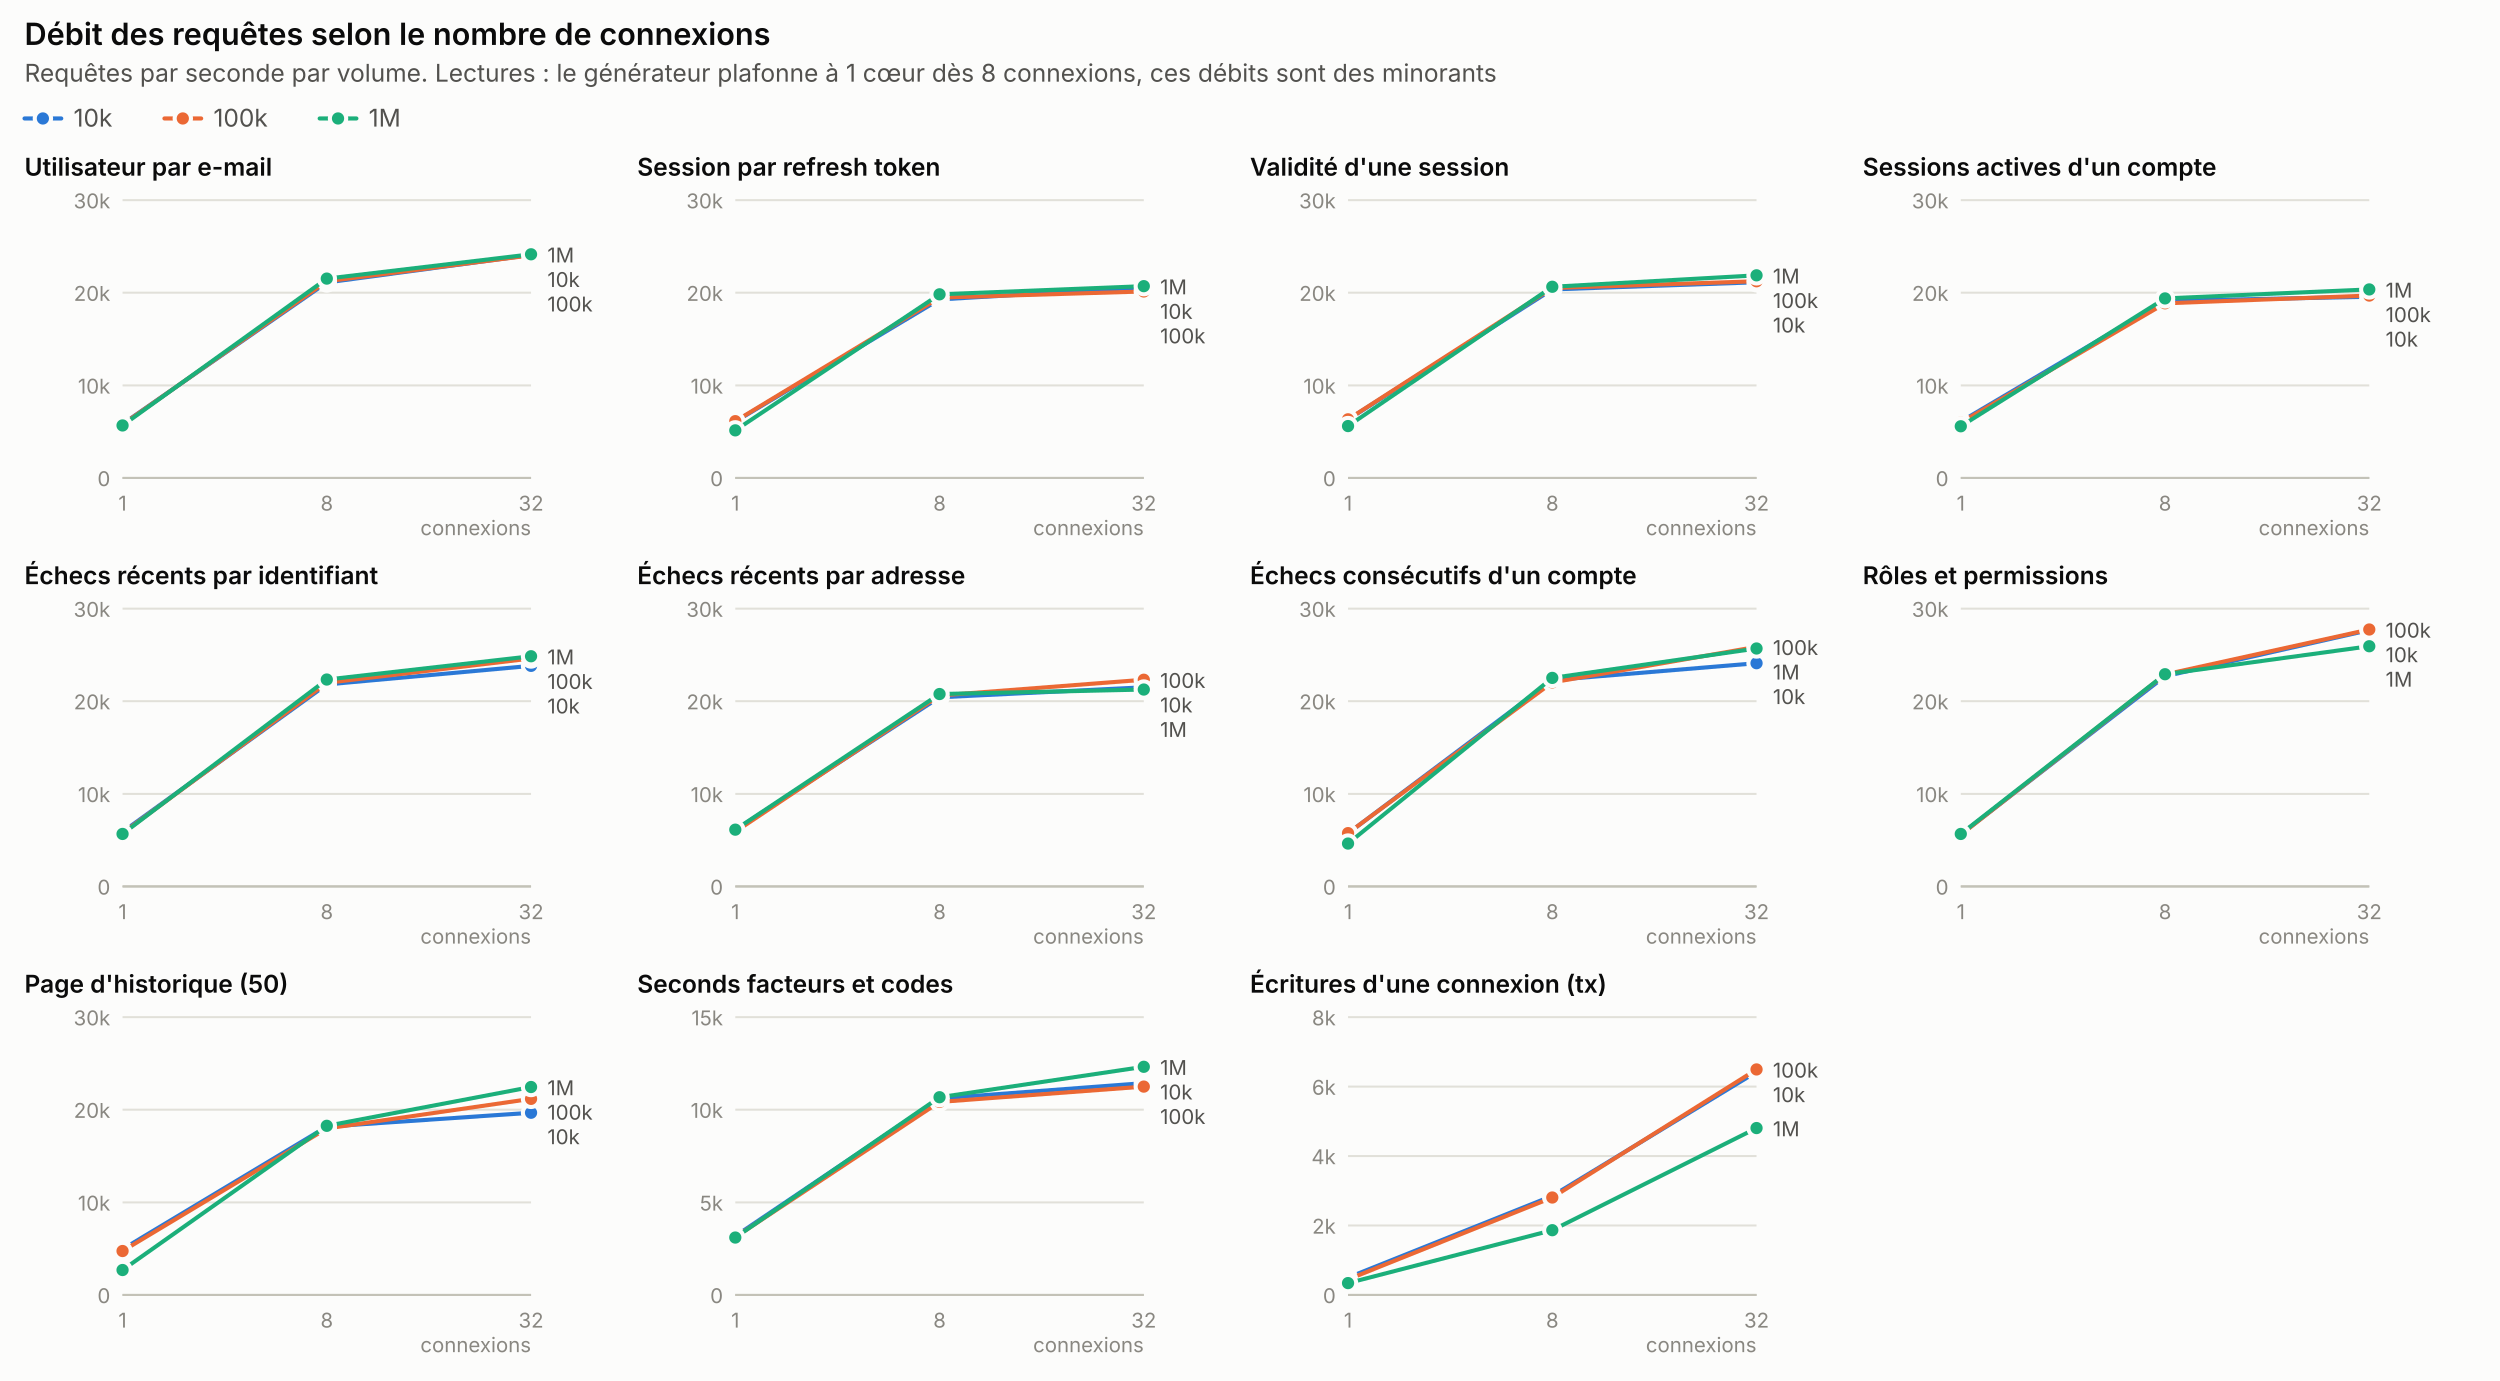
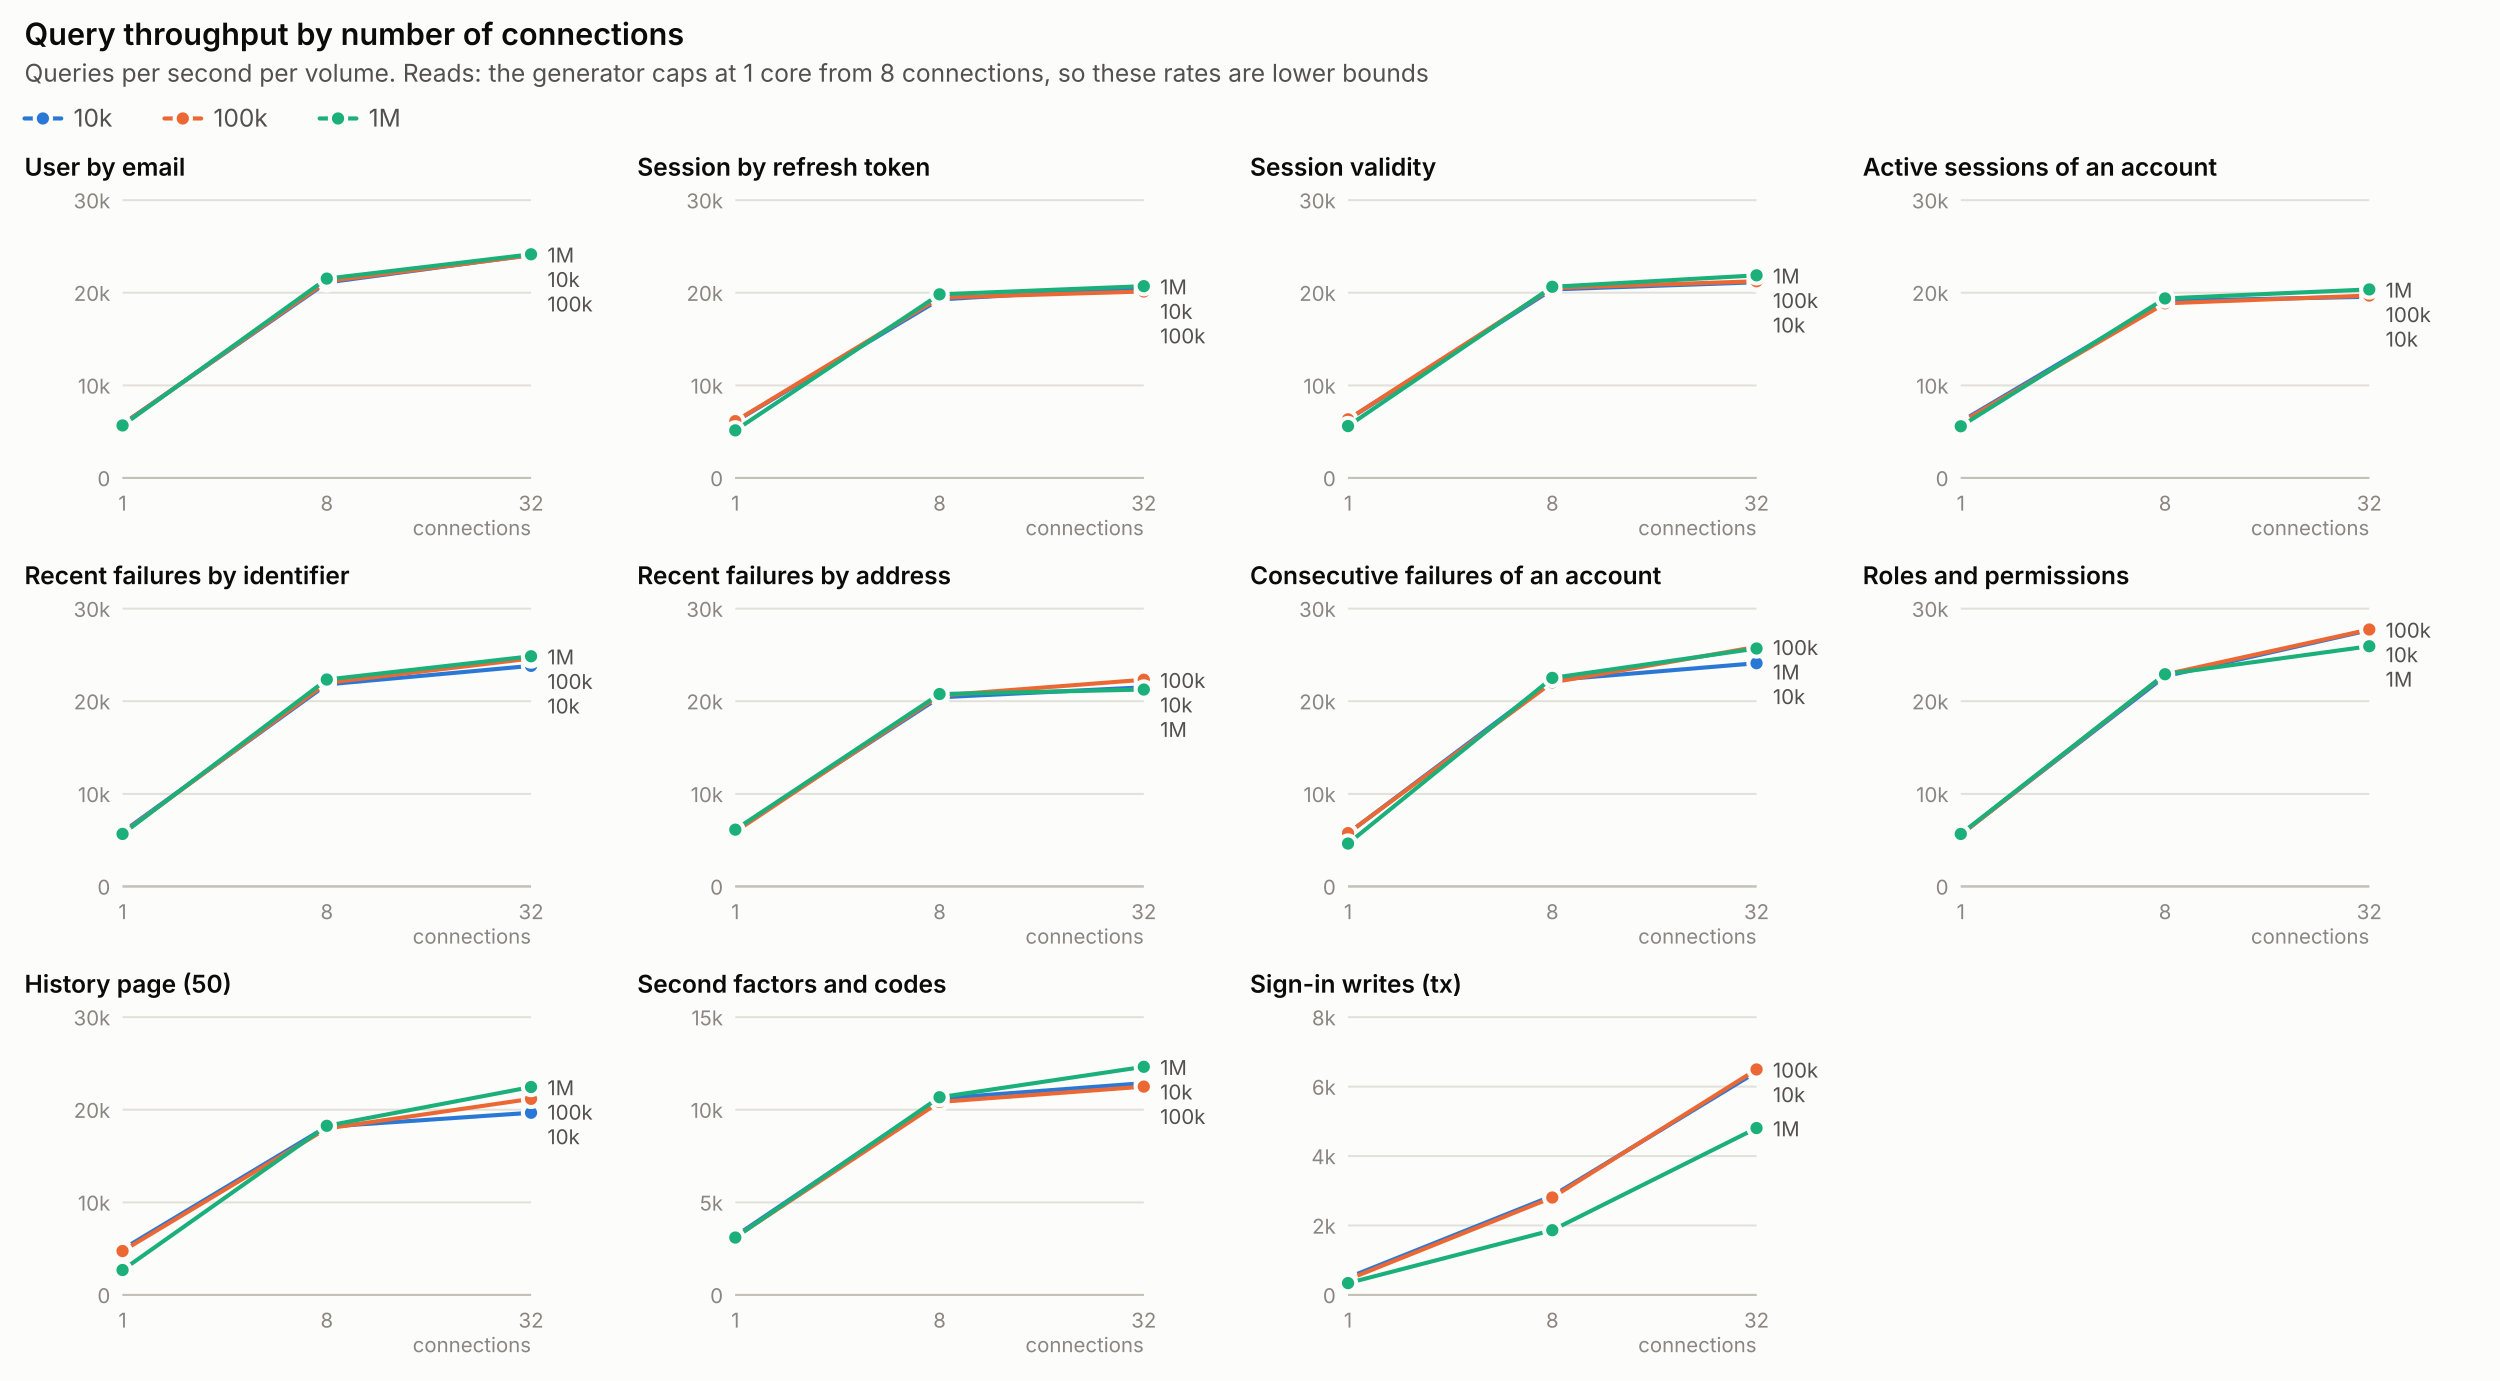
<svg xmlns="http://www.w3.org/2000/svg" width="1224" height="676" viewBox="0 0 1224 676" font-family="system-ui, -apple-system, &quot;Segoe UI&quot;, sans-serif">
  <rect width="1224" height="676" fill="#fcfcfb" />
-   <text x="12.0" y="22.0" font-size="15" fill="#0b0b0b" text-anchor="start" font-weight="600">Débit des requêtes selon le nombre de connexions</text>
-   <text x="12.0" y="40.0" font-size="12" fill="#52514e" text-anchor="start" font-weight="400">Requêtes par seconde par volume. Lectures : le générateur plafonne à 1 cœur dès 8 connexions, ces débits sont des minorants</text>
+   <text x="12.0" y="22.0" font-size="15" fill="#0b0b0b" text-anchor="start" font-weight="600">Query throughput by number of connections</text>
+   <text x="12.0" y="40.0" font-size="12" fill="#52514e" text-anchor="start" font-weight="400">Queries per second per volume. Reads: the generator caps at 1 core from 8 connections, so these rates are lower bounds</text>
  <line x1="12" y1="58" x2="30" y2="58" stroke="#2a78d6" stroke-width="2" stroke-linecap="round" />
  <circle cx="21" cy="58" r="4" fill="#2a78d6" stroke="#fcfcfb" stroke-width="2" />
  <text x="36.0" y="62.0" font-size="12" fill="#52514e" text-anchor="start" font-weight="400">10k</text>
  <line x1="80.5" y1="58" x2="98.5" y2="58" stroke="#eb6834" stroke-width="2" stroke-linecap="round" />
  <circle cx="89.5" cy="58" r="4" fill="#eb6834" stroke="#fcfcfb" stroke-width="2" />
  <text x="104.5" y="62.0" font-size="12" fill="#52514e" text-anchor="start" font-weight="400">100k</text>
  <line x1="156.5" y1="58" x2="174.5" y2="58" stroke="#1baf7a" stroke-width="2" stroke-linecap="round" />
  <circle cx="165.5" cy="58" r="4" fill="#1baf7a" stroke="#fcfcfb" stroke-width="2" />
  <text x="180.5" y="62.0" font-size="12" fill="#52514e" text-anchor="start" font-weight="400">1M</text>
-   <text x="12.0" y="86.0" font-size="12" fill="#0b0b0b" text-anchor="start" font-weight="600">Utilisateur par e-mail</text>
+   <text x="12.0" y="86.0" font-size="12" fill="#0b0b0b" text-anchor="start" font-weight="600">User by email</text>
  <line x1="60" y1="234.0" x2="260" y2="234.0" stroke="#c3c2b7" stroke-width="1" />
  <text x="54.0" y="238.0" font-size="10" fill="#898781" text-anchor="end" font-weight="400">0</text>
  <line x1="60" y1="188.7" x2="260" y2="188.7" stroke="#e1e0d9" stroke-width="1" />
  <text x="54.0" y="192.7" font-size="10" fill="#898781" text-anchor="end" font-weight="400">10k</text>
  <line x1="60" y1="143.3" x2="260" y2="143.3" stroke="#e1e0d9" stroke-width="1" />
  <text x="54.0" y="147.3" font-size="10" fill="#898781" text-anchor="end" font-weight="400">20k</text>
  <line x1="60" y1="98.0" x2="260" y2="98.0" stroke="#e1e0d9" stroke-width="1" />
  <text x="54.0" y="102.0" font-size="10" fill="#898781" text-anchor="end" font-weight="400">30k</text>
  <line x1="60" y1="234" x2="260" y2="234" stroke="#c3c2b7" stroke-width="1" />
  <text x="60.0" y="250.0" font-size="10" fill="#898781" text-anchor="middle" font-weight="400">1</text>
  <text x="160.0" y="250.0" font-size="10" fill="#898781" text-anchor="middle" font-weight="400">8</text>
  <text x="260.0" y="250.0" font-size="10" fill="#898781" text-anchor="middle" font-weight="400">32</text>
-   <text x="260.0" y="262.0" font-size="10" fill="#898781" text-anchor="end" font-weight="400">connexions</text>
+   <text x="260.0" y="262.0" font-size="10" fill="#898781" text-anchor="end" font-weight="400">connections</text>
  <path d="M60.0,207.6 L160.0,138.3 L260.0,124.8" fill="none" stroke="#2a78d6" stroke-width="2" stroke-linejoin="round" stroke-linecap="round" />
  <circle cx="60.0" cy="207.6" r="4" fill="#2a78d6" stroke="#fcfcfb" stroke-width="2" />
  <circle cx="160.0" cy="138.3" r="4" fill="#2a78d6" stroke="#fcfcfb" stroke-width="2" />
  <circle cx="260.0" cy="124.8" r="4" fill="#2a78d6" stroke="#fcfcfb" stroke-width="2" />
  <path d="M60.0,207.8 L160.0,137.7 L260.0,125.0" fill="none" stroke="#eb6834" stroke-width="2" stroke-linejoin="round" stroke-linecap="round" />
  <circle cx="60.0" cy="207.8" r="4" fill="#eb6834" stroke="#fcfcfb" stroke-width="2" />
  <circle cx="160.0" cy="137.7" r="4" fill="#eb6834" stroke="#fcfcfb" stroke-width="2" />
  <circle cx="260.0" cy="125.0" r="4" fill="#eb6834" stroke="#fcfcfb" stroke-width="2" />
  <path d="M60.0,208.3 L160.0,136.4 L260.0,124.5" fill="none" stroke="#1baf7a" stroke-width="2" stroke-linejoin="round" stroke-linecap="round" />
  <circle cx="60.0" cy="208.3" r="4" fill="#1baf7a" stroke="#fcfcfb" stroke-width="2" />
  <circle cx="160.0" cy="136.4" r="4" fill="#1baf7a" stroke="#fcfcfb" stroke-width="2" />
  <circle cx="260.0" cy="124.5" r="4" fill="#1baf7a" stroke="#fcfcfb" stroke-width="2" />
  <text x="268.0" y="128.5" font-size="10" fill="#52514e" text-anchor="start" font-weight="400">1M</text>
  <text x="268.0" y="140.5" font-size="10" fill="#52514e" text-anchor="start" font-weight="400">10k</text>
  <text x="268.0" y="152.5" font-size="10" fill="#52514e" text-anchor="start" font-weight="400">100k</text>
-   <text x="312.0" y="86.0" font-size="12" fill="#0b0b0b" text-anchor="start" font-weight="600">Session par refresh token</text>
+   <text x="312.0" y="86.0" font-size="12" fill="#0b0b0b" text-anchor="start" font-weight="600">Session by refresh token</text>
  <line x1="360" y1="234.0" x2="560" y2="234.0" stroke="#c3c2b7" stroke-width="1" />
  <text x="354.0" y="238.0" font-size="10" fill="#898781" text-anchor="end" font-weight="400">0</text>
  <line x1="360" y1="188.7" x2="560" y2="188.7" stroke="#e1e0d9" stroke-width="1" />
  <text x="354.0" y="192.7" font-size="10" fill="#898781" text-anchor="end" font-weight="400">10k</text>
  <line x1="360" y1="143.3" x2="560" y2="143.3" stroke="#e1e0d9" stroke-width="1" />
  <text x="354.0" y="147.3" font-size="10" fill="#898781" text-anchor="end" font-weight="400">20k</text>
  <line x1="360" y1="98.0" x2="560" y2="98.0" stroke="#e1e0d9" stroke-width="1" />
  <text x="354.0" y="102.0" font-size="10" fill="#898781" text-anchor="end" font-weight="400">30k</text>
  <line x1="360" y1="234" x2="560" y2="234" stroke="#c3c2b7" stroke-width="1" />
  <text x="360.0" y="250.0" font-size="10" fill="#898781" text-anchor="middle" font-weight="400">1</text>
  <text x="460.0" y="250.0" font-size="10" fill="#898781" text-anchor="middle" font-weight="400">8</text>
  <text x="560.0" y="250.0" font-size="10" fill="#898781" text-anchor="middle" font-weight="400">32</text>
-   <text x="560.0" y="262.0" font-size="10" fill="#898781" text-anchor="end" font-weight="400">connexions</text>
+   <text x="560.0" y="262.0" font-size="10" fill="#898781" text-anchor="end" font-weight="400">connections</text>
  <path d="M360.0,206.4 L460.0,146.6 L560.0,140.7" fill="none" stroke="#2a78d6" stroke-width="2" stroke-linejoin="round" stroke-linecap="round" />
  <circle cx="360.0" cy="206.4" r="4" fill="#2a78d6" stroke="#fcfcfb" stroke-width="2" />
  <circle cx="460.0" cy="146.6" r="4" fill="#2a78d6" stroke="#fcfcfb" stroke-width="2" />
  <circle cx="560.0" cy="140.7" r="4" fill="#2a78d6" stroke="#fcfcfb" stroke-width="2" />
  <path d="M360.0,206.2 L460.0,145.7 L560.0,142.7" fill="none" stroke="#eb6834" stroke-width="2" stroke-linejoin="round" stroke-linecap="round" />
  <circle cx="360.0" cy="206.2" r="4" fill="#eb6834" stroke="#fcfcfb" stroke-width="2" />
  <circle cx="460.0" cy="145.7" r="4" fill="#eb6834" stroke="#fcfcfb" stroke-width="2" />
  <circle cx="560.0" cy="142.7" r="4" fill="#eb6834" stroke="#fcfcfb" stroke-width="2" />
  <path d="M360.0,210.7 L460.0,144.1 L560.0,140.1" fill="none" stroke="#1baf7a" stroke-width="2" stroke-linejoin="round" stroke-linecap="round" />
  <circle cx="360.0" cy="210.7" r="4" fill="#1baf7a" stroke="#fcfcfb" stroke-width="2" />
  <circle cx="460.0" cy="144.1" r="4" fill="#1baf7a" stroke="#fcfcfb" stroke-width="2" />
  <circle cx="560.0" cy="140.1" r="4" fill="#1baf7a" stroke="#fcfcfb" stroke-width="2" />
  <text x="568.0" y="144.1" font-size="10" fill="#52514e" text-anchor="start" font-weight="400">1M</text>
  <text x="568.0" y="156.1" font-size="10" fill="#52514e" text-anchor="start" font-weight="400">10k</text>
  <text x="568.0" y="168.1" font-size="10" fill="#52514e" text-anchor="start" font-weight="400">100k</text>
-   <text x="612.0" y="86.0" font-size="12" fill="#0b0b0b" text-anchor="start" font-weight="600">Validité d'une session</text>
+   <text x="612.0" y="86.0" font-size="12" fill="#0b0b0b" text-anchor="start" font-weight="600">Session validity</text>
  <line x1="660" y1="234.0" x2="860" y2="234.0" stroke="#c3c2b7" stroke-width="1" />
  <text x="654.0" y="238.0" font-size="10" fill="#898781" text-anchor="end" font-weight="400">0</text>
  <line x1="660" y1="188.7" x2="860" y2="188.7" stroke="#e1e0d9" stroke-width="1" />
  <text x="654.0" y="192.7" font-size="10" fill="#898781" text-anchor="end" font-weight="400">10k</text>
  <line x1="660" y1="143.3" x2="860" y2="143.3" stroke="#e1e0d9" stroke-width="1" />
  <text x="654.0" y="147.3" font-size="10" fill="#898781" text-anchor="end" font-weight="400">20k</text>
  <line x1="660" y1="98.0" x2="860" y2="98.0" stroke="#e1e0d9" stroke-width="1" />
  <text x="654.0" y="102.0" font-size="10" fill="#898781" text-anchor="end" font-weight="400">30k</text>
  <line x1="660" y1="234" x2="860" y2="234" stroke="#c3c2b7" stroke-width="1" />
  <text x="660.0" y="250.0" font-size="10" fill="#898781" text-anchor="middle" font-weight="400">1</text>
  <text x="760.0" y="250.0" font-size="10" fill="#898781" text-anchor="middle" font-weight="400">8</text>
  <text x="860.0" y="250.0" font-size="10" fill="#898781" text-anchor="middle" font-weight="400">32</text>
-   <text x="860.0" y="262.0" font-size="10" fill="#898781" text-anchor="end" font-weight="400">connexions</text>
+   <text x="860.0" y="262.0" font-size="10" fill="#898781" text-anchor="end" font-weight="400">connections</text>
  <path d="M660.0,205.4 L760.0,141.7 L860.0,138.2" fill="none" stroke="#2a78d6" stroke-width="2" stroke-linejoin="round" stroke-linecap="round" />
  <circle cx="660.0" cy="205.4" r="4" fill="#2a78d6" stroke="#fcfcfb" stroke-width="2" />
  <circle cx="760.0" cy="141.7" r="4" fill="#2a78d6" stroke="#fcfcfb" stroke-width="2" />
  <circle cx="860.0" cy="138.2" r="4" fill="#2a78d6" stroke="#fcfcfb" stroke-width="2" />
  <path d="M660.0,205.3 L760.0,141.0 L860.0,137.7" fill="none" stroke="#eb6834" stroke-width="2" stroke-linejoin="round" stroke-linecap="round" />
  <circle cx="660.0" cy="205.3" r="4" fill="#eb6834" stroke="#fcfcfb" stroke-width="2" />
  <circle cx="760.0" cy="141.0" r="4" fill="#eb6834" stroke="#fcfcfb" stroke-width="2" />
  <circle cx="860.0" cy="137.7" r="4" fill="#eb6834" stroke="#fcfcfb" stroke-width="2" />
  <path d="M660.0,208.6 L760.0,140.4 L860.0,134.8" fill="none" stroke="#1baf7a" stroke-width="2" stroke-linejoin="round" stroke-linecap="round" />
  <circle cx="660.0" cy="208.6" r="4" fill="#1baf7a" stroke="#fcfcfb" stroke-width="2" />
  <circle cx="760.0" cy="140.4" r="4" fill="#1baf7a" stroke="#fcfcfb" stroke-width="2" />
  <circle cx="860.0" cy="134.8" r="4" fill="#1baf7a" stroke="#fcfcfb" stroke-width="2" />
  <text x="868.0" y="138.8" font-size="10" fill="#52514e" text-anchor="start" font-weight="400">1M</text>
  <text x="868.0" y="150.8" font-size="10" fill="#52514e" text-anchor="start" font-weight="400">100k</text>
  <text x="868.0" y="162.8" font-size="10" fill="#52514e" text-anchor="start" font-weight="400">10k</text>
-   <text x="912.0" y="86.0" font-size="12" fill="#0b0b0b" text-anchor="start" font-weight="600">Sessions actives d'un compte</text>
+   <text x="912.0" y="86.0" font-size="12" fill="#0b0b0b" text-anchor="start" font-weight="600">Active sessions of an account</text>
  <line x1="960" y1="234.0" x2="1160" y2="234.0" stroke="#c3c2b7" stroke-width="1" />
  <text x="954.0" y="238.0" font-size="10" fill="#898781" text-anchor="end" font-weight="400">0</text>
  <line x1="960" y1="188.7" x2="1160" y2="188.7" stroke="#e1e0d9" stroke-width="1" />
  <text x="954.0" y="192.7" font-size="10" fill="#898781" text-anchor="end" font-weight="400">10k</text>
  <line x1="960" y1="143.3" x2="1160" y2="143.3" stroke="#e1e0d9" stroke-width="1" />
  <text x="954.0" y="147.3" font-size="10" fill="#898781" text-anchor="end" font-weight="400">20k</text>
  <line x1="960" y1="98.0" x2="1160" y2="98.0" stroke="#e1e0d9" stroke-width="1" />
  <text x="954.0" y="102.0" font-size="10" fill="#898781" text-anchor="end" font-weight="400">30k</text>
  <line x1="960" y1="234" x2="1160" y2="234" stroke="#c3c2b7" stroke-width="1" />
  <text x="960.0" y="250.0" font-size="10" fill="#898781" text-anchor="middle" font-weight="400">1</text>
  <text x="1060.0" y="250.0" font-size="10" fill="#898781" text-anchor="middle" font-weight="400">8</text>
  <text x="1160.0" y="250.0" font-size="10" fill="#898781" text-anchor="middle" font-weight="400">32</text>
-   <text x="1160.0" y="262.0" font-size="10" fill="#898781" text-anchor="end" font-weight="400">connexions</text>
+   <text x="1160.0" y="262.0" font-size="10" fill="#898781" text-anchor="end" font-weight="400">connections</text>
  <path d="M960.0,206.4 L1060.0,147.3 L1160.0,145.3" fill="none" stroke="#2a78d6" stroke-width="2" stroke-linejoin="round" stroke-linecap="round" />
  <circle cx="960.0" cy="206.4" r="4" fill="#2a78d6" stroke="#fcfcfb" stroke-width="2" />
  <circle cx="1060.0" cy="147.3" r="4" fill="#2a78d6" stroke="#fcfcfb" stroke-width="2" />
  <circle cx="1160.0" cy="145.3" r="4" fill="#2a78d6" stroke="#fcfcfb" stroke-width="2" />
  <path d="M960.0,206.9 L1060.0,148.5 L1160.0,144.7" fill="none" stroke="#eb6834" stroke-width="2" stroke-linejoin="round" stroke-linecap="round" />
  <circle cx="960.0" cy="206.9" r="4" fill="#eb6834" stroke="#fcfcfb" stroke-width="2" />
  <circle cx="1060.0" cy="148.5" r="4" fill="#eb6834" stroke="#fcfcfb" stroke-width="2" />
  <circle cx="1160.0" cy="144.7" r="4" fill="#eb6834" stroke="#fcfcfb" stroke-width="2" />
  <path d="M960.0,208.7 L1060.0,146.1 L1160.0,141.7" fill="none" stroke="#1baf7a" stroke-width="2" stroke-linejoin="round" stroke-linecap="round" />
  <circle cx="960.0" cy="208.7" r="4" fill="#1baf7a" stroke="#fcfcfb" stroke-width="2" />
  <circle cx="1060.0" cy="146.1" r="4" fill="#1baf7a" stroke="#fcfcfb" stroke-width="2" />
  <circle cx="1160.0" cy="141.7" r="4" fill="#1baf7a" stroke="#fcfcfb" stroke-width="2" />
  <text x="1168.0" y="145.7" font-size="10" fill="#52514e" text-anchor="start" font-weight="400">1M</text>
  <text x="1168.0" y="157.7" font-size="10" fill="#52514e" text-anchor="start" font-weight="400">100k</text>
  <text x="1168.0" y="169.7" font-size="10" fill="#52514e" text-anchor="start" font-weight="400">10k</text>
-   <text x="12.0" y="286.0" font-size="12" fill="#0b0b0b" text-anchor="start" font-weight="600">Échecs récents par identifiant</text>
+   <text x="12.0" y="286.0" font-size="12" fill="#0b0b0b" text-anchor="start" font-weight="600">Recent failures by identifier</text>
  <line x1="60" y1="434.0" x2="260" y2="434.0" stroke="#c3c2b7" stroke-width="1" />
  <text x="54.0" y="438.0" font-size="10" fill="#898781" text-anchor="end" font-weight="400">0</text>
  <line x1="60" y1="388.7" x2="260" y2="388.7" stroke="#e1e0d9" stroke-width="1" />
  <text x="54.0" y="392.7" font-size="10" fill="#898781" text-anchor="end" font-weight="400">10k</text>
  <line x1="60" y1="343.3" x2="260" y2="343.3" stroke="#e1e0d9" stroke-width="1" />
  <text x="54.0" y="347.3" font-size="10" fill="#898781" text-anchor="end" font-weight="400">20k</text>
  <line x1="60" y1="298.0" x2="260" y2="298.0" stroke="#e1e0d9" stroke-width="1" />
  <text x="54.0" y="302.0" font-size="10" fill="#898781" text-anchor="end" font-weight="400">30k</text>
  <line x1="60" y1="434" x2="260" y2="434" stroke="#c3c2b7" stroke-width="1" />
  <text x="60.0" y="450.0" font-size="10" fill="#898781" text-anchor="middle" font-weight="400">1</text>
  <text x="160.0" y="450.0" font-size="10" fill="#898781" text-anchor="middle" font-weight="400">8</text>
  <text x="260.0" y="450.0" font-size="10" fill="#898781" text-anchor="middle" font-weight="400">32</text>
-   <text x="260.0" y="462.0" font-size="10" fill="#898781" text-anchor="end" font-weight="400">connexions</text>
+   <text x="260.0" y="462.0" font-size="10" fill="#898781" text-anchor="end" font-weight="400">connections</text>
  <path d="M60.0,407.3 L160.0,335.1 L260.0,326.0" fill="none" stroke="#2a78d6" stroke-width="2" stroke-linejoin="round" stroke-linecap="round" />
  <circle cx="60.0" cy="407.3" r="4" fill="#2a78d6" stroke="#fcfcfb" stroke-width="2" />
  <circle cx="160.0" cy="335.1" r="4" fill="#2a78d6" stroke="#fcfcfb" stroke-width="2" />
  <circle cx="260.0" cy="326.0" r="4" fill="#2a78d6" stroke="#fcfcfb" stroke-width="2" />
  <path d="M60.0,407.9 L160.0,334.3 L260.0,322.4" fill="none" stroke="#eb6834" stroke-width="2" stroke-linejoin="round" stroke-linecap="round" />
  <circle cx="60.0" cy="407.9" r="4" fill="#eb6834" stroke="#fcfcfb" stroke-width="2" />
  <circle cx="160.0" cy="334.3" r="4" fill="#eb6834" stroke="#fcfcfb" stroke-width="2" />
  <circle cx="260.0" cy="322.4" r="4" fill="#eb6834" stroke="#fcfcfb" stroke-width="2" />
  <path d="M60.0,408.3 L160.0,332.7 L260.0,321.3" fill="none" stroke="#1baf7a" stroke-width="2" stroke-linejoin="round" stroke-linecap="round" />
  <circle cx="60.0" cy="408.3" r="4" fill="#1baf7a" stroke="#fcfcfb" stroke-width="2" />
  <circle cx="160.0" cy="332.7" r="4" fill="#1baf7a" stroke="#fcfcfb" stroke-width="2" />
  <circle cx="260.0" cy="321.3" r="4" fill="#1baf7a" stroke="#fcfcfb" stroke-width="2" />
  <text x="268.0" y="325.3" font-size="10" fill="#52514e" text-anchor="start" font-weight="400">1M</text>
  <text x="268.0" y="337.3" font-size="10" fill="#52514e" text-anchor="start" font-weight="400">100k</text>
  <text x="268.0" y="349.3" font-size="10" fill="#52514e" text-anchor="start" font-weight="400">10k</text>
-   <text x="312.0" y="286.0" font-size="12" fill="#0b0b0b" text-anchor="start" font-weight="600">Échecs récents par adresse</text>
+   <text x="312.0" y="286.0" font-size="12" fill="#0b0b0b" text-anchor="start" font-weight="600">Recent failures by address</text>
  <line x1="360" y1="434.0" x2="560" y2="434.0" stroke="#c3c2b7" stroke-width="1" />
  <text x="354.0" y="438.0" font-size="10" fill="#898781" text-anchor="end" font-weight="400">0</text>
  <line x1="360" y1="388.7" x2="560" y2="388.7" stroke="#e1e0d9" stroke-width="1" />
  <text x="354.0" y="392.7" font-size="10" fill="#898781" text-anchor="end" font-weight="400">10k</text>
  <line x1="360" y1="343.3" x2="560" y2="343.3" stroke="#e1e0d9" stroke-width="1" />
  <text x="354.0" y="347.3" font-size="10" fill="#898781" text-anchor="end" font-weight="400">20k</text>
  <line x1="360" y1="298.0" x2="560" y2="298.0" stroke="#e1e0d9" stroke-width="1" />
  <text x="354.0" y="302.0" font-size="10" fill="#898781" text-anchor="end" font-weight="400">30k</text>
  <line x1="360" y1="434" x2="560" y2="434" stroke="#c3c2b7" stroke-width="1" />
  <text x="360.0" y="450.0" font-size="10" fill="#898781" text-anchor="middle" font-weight="400">1</text>
  <text x="460.0" y="450.0" font-size="10" fill="#898781" text-anchor="middle" font-weight="400">8</text>
  <text x="560.0" y="450.0" font-size="10" fill="#898781" text-anchor="middle" font-weight="400">32</text>
-   <text x="560.0" y="462.0" font-size="10" fill="#898781" text-anchor="end" font-weight="400">connexions</text>
+   <text x="560.0" y="462.0" font-size="10" fill="#898781" text-anchor="end" font-weight="400">connections</text>
  <path d="M360.0,406.3 L460.0,341.4 L560.0,336.5" fill="none" stroke="#2a78d6" stroke-width="2" stroke-linejoin="round" stroke-linecap="round" />
  <circle cx="360.0" cy="406.3" r="4" fill="#2a78d6" stroke="#fcfcfb" stroke-width="2" />
  <circle cx="460.0" cy="341.4" r="4" fill="#2a78d6" stroke="#fcfcfb" stroke-width="2" />
  <circle cx="560.0" cy="336.5" r="4" fill="#2a78d6" stroke="#fcfcfb" stroke-width="2" />
  <path d="M360.0,407.2 L460.0,340.5 L560.0,332.8" fill="none" stroke="#eb6834" stroke-width="2" stroke-linejoin="round" stroke-linecap="round" />
  <circle cx="360.0" cy="407.2" r="4" fill="#eb6834" stroke="#fcfcfb" stroke-width="2" />
  <circle cx="460.0" cy="340.5" r="4" fill="#eb6834" stroke="#fcfcfb" stroke-width="2" />
  <circle cx="560.0" cy="332.8" r="4" fill="#eb6834" stroke="#fcfcfb" stroke-width="2" />
  <path d="M360.0,406.2 L460.0,339.8 L560.0,337.6" fill="none" stroke="#1baf7a" stroke-width="2" stroke-linejoin="round" stroke-linecap="round" />
  <circle cx="360.0" cy="406.2" r="4" fill="#1baf7a" stroke="#fcfcfb" stroke-width="2" />
  <circle cx="460.0" cy="339.8" r="4" fill="#1baf7a" stroke="#fcfcfb" stroke-width="2" />
  <circle cx="560.0" cy="337.6" r="4" fill="#1baf7a" stroke="#fcfcfb" stroke-width="2" />
  <text x="568.0" y="336.8" font-size="10" fill="#52514e" text-anchor="start" font-weight="400">100k</text>
  <text x="568.0" y="348.8" font-size="10" fill="#52514e" text-anchor="start" font-weight="400">10k</text>
  <text x="568.0" y="360.8" font-size="10" fill="#52514e" text-anchor="start" font-weight="400">1M</text>
-   <text x="612.0" y="286.0" font-size="12" fill="#0b0b0b" text-anchor="start" font-weight="600">Échecs consécutifs d'un compte</text>
+   <text x="612.0" y="286.0" font-size="12" fill="#0b0b0b" text-anchor="start" font-weight="600">Consecutive failures of an account</text>
  <line x1="660" y1="434.0" x2="860" y2="434.0" stroke="#c3c2b7" stroke-width="1" />
  <text x="654.0" y="438.0" font-size="10" fill="#898781" text-anchor="end" font-weight="400">0</text>
  <line x1="660" y1="388.7" x2="860" y2="388.7" stroke="#e1e0d9" stroke-width="1" />
  <text x="654.0" y="392.7" font-size="10" fill="#898781" text-anchor="end" font-weight="400">10k</text>
  <line x1="660" y1="343.3" x2="860" y2="343.3" stroke="#e1e0d9" stroke-width="1" />
  <text x="654.0" y="347.3" font-size="10" fill="#898781" text-anchor="end" font-weight="400">20k</text>
  <line x1="660" y1="298.0" x2="860" y2="298.0" stroke="#e1e0d9" stroke-width="1" />
  <text x="654.0" y="302.0" font-size="10" fill="#898781" text-anchor="end" font-weight="400">30k</text>
  <line x1="660" y1="434" x2="860" y2="434" stroke="#c3c2b7" stroke-width="1" />
  <text x="660.0" y="450.0" font-size="10" fill="#898781" text-anchor="middle" font-weight="400">1</text>
  <text x="760.0" y="450.0" font-size="10" fill="#898781" text-anchor="middle" font-weight="400">8</text>
  <text x="860.0" y="450.0" font-size="10" fill="#898781" text-anchor="middle" font-weight="400">32</text>
-   <text x="860.0" y="462.0" font-size="10" fill="#898781" text-anchor="end" font-weight="400">connexions</text>
+   <text x="860.0" y="462.0" font-size="10" fill="#898781" text-anchor="end" font-weight="400">connections</text>
  <path d="M660.0,408.0 L760.0,333.0 L860.0,324.7" fill="none" stroke="#2a78d6" stroke-width="2" stroke-linejoin="round" stroke-linecap="round" />
  <circle cx="660.0" cy="408.0" r="4" fill="#2a78d6" stroke="#fcfcfb" stroke-width="2" />
  <circle cx="760.0" cy="333.0" r="4" fill="#2a78d6" stroke="#fcfcfb" stroke-width="2" />
  <circle cx="860.0" cy="324.7" r="4" fill="#2a78d6" stroke="#fcfcfb" stroke-width="2" />
  <path d="M660.0,407.9 L760.0,334.1 L860.0,316.7" fill="none" stroke="#eb6834" stroke-width="2" stroke-linejoin="round" stroke-linecap="round" />
  <circle cx="660.0" cy="407.9" r="4" fill="#eb6834" stroke="#fcfcfb" stroke-width="2" />
  <circle cx="760.0" cy="334.1" r="4" fill="#eb6834" stroke="#fcfcfb" stroke-width="2" />
  <circle cx="860.0" cy="316.7" r="4" fill="#eb6834" stroke="#fcfcfb" stroke-width="2" />
  <path d="M660.0,413.0 L760.0,331.9 L860.0,317.5" fill="none" stroke="#1baf7a" stroke-width="2" stroke-linejoin="round" stroke-linecap="round" />
  <circle cx="660.0" cy="413.0" r="4" fill="#1baf7a" stroke="#fcfcfb" stroke-width="2" />
  <circle cx="760.0" cy="331.9" r="4" fill="#1baf7a" stroke="#fcfcfb" stroke-width="2" />
  <circle cx="860.0" cy="317.5" r="4" fill="#1baf7a" stroke="#fcfcfb" stroke-width="2" />
  <text x="868.0" y="320.7" font-size="10" fill="#52514e" text-anchor="start" font-weight="400">100k</text>
  <text x="868.0" y="332.7" font-size="10" fill="#52514e" text-anchor="start" font-weight="400">1M</text>
  <text x="868.0" y="344.7" font-size="10" fill="#52514e" text-anchor="start" font-weight="400">10k</text>
-   <text x="912.0" y="286.0" font-size="12" fill="#0b0b0b" text-anchor="start" font-weight="600">Rôles et permissions</text>
+   <text x="912.0" y="286.0" font-size="12" fill="#0b0b0b" text-anchor="start" font-weight="600">Roles and permissions</text>
  <line x1="960" y1="434.0" x2="1160" y2="434.0" stroke="#c3c2b7" stroke-width="1" />
  <text x="954.0" y="438.0" font-size="10" fill="#898781" text-anchor="end" font-weight="400">0</text>
  <line x1="960" y1="388.7" x2="1160" y2="388.7" stroke="#e1e0d9" stroke-width="1" />
  <text x="954.0" y="392.7" font-size="10" fill="#898781" text-anchor="end" font-weight="400">10k</text>
  <line x1="960" y1="343.3" x2="1160" y2="343.3" stroke="#e1e0d9" stroke-width="1" />
  <text x="954.0" y="347.3" font-size="10" fill="#898781" text-anchor="end" font-weight="400">20k</text>
  <line x1="960" y1="298.0" x2="1160" y2="298.0" stroke="#e1e0d9" stroke-width="1" />
  <text x="954.0" y="302.0" font-size="10" fill="#898781" text-anchor="end" font-weight="400">30k</text>
  <line x1="960" y1="434" x2="1160" y2="434" stroke="#c3c2b7" stroke-width="1" />
  <text x="960.0" y="450.0" font-size="10" fill="#898781" text-anchor="middle" font-weight="400">1</text>
  <text x="1060.0" y="450.0" font-size="10" fill="#898781" text-anchor="middle" font-weight="400">8</text>
  <text x="1160.0" y="450.0" font-size="10" fill="#898781" text-anchor="middle" font-weight="400">32</text>
-   <text x="1160.0" y="462.0" font-size="10" fill="#898781" text-anchor="end" font-weight="400">connexions</text>
+   <text x="1160.0" y="462.0" font-size="10" fill="#898781" text-anchor="end" font-weight="400">connections</text>
  <path d="M960.0,408.5 L1060.0,331.1 L1160.0,308.5" fill="none" stroke="#2a78d6" stroke-width="2" stroke-linejoin="round" stroke-linecap="round" />
  <circle cx="960.0" cy="408.5" r="4" fill="#2a78d6" stroke="#fcfcfb" stroke-width="2" />
  <circle cx="1060.0" cy="331.1" r="4" fill="#2a78d6" stroke="#fcfcfb" stroke-width="2" />
  <circle cx="1160.0" cy="308.5" r="4" fill="#2a78d6" stroke="#fcfcfb" stroke-width="2" />
  <path d="M960.0,408.7 L1060.0,330.2 L1160.0,308.2" fill="none" stroke="#eb6834" stroke-width="2" stroke-linejoin="round" stroke-linecap="round" />
  <circle cx="960.0" cy="408.7" r="4" fill="#eb6834" stroke="#fcfcfb" stroke-width="2" />
  <circle cx="1060.0" cy="330.2" r="4" fill="#eb6834" stroke="#fcfcfb" stroke-width="2" />
  <circle cx="1160.0" cy="308.2" r="4" fill="#eb6834" stroke="#fcfcfb" stroke-width="2" />
  <path d="M960.0,408.3 L1060.0,330.1 L1160.0,316.4" fill="none" stroke="#1baf7a" stroke-width="2" stroke-linejoin="round" stroke-linecap="round" />
  <circle cx="960.0" cy="408.3" r="4" fill="#1baf7a" stroke="#fcfcfb" stroke-width="2" />
  <circle cx="1060.0" cy="330.1" r="4" fill="#1baf7a" stroke="#fcfcfb" stroke-width="2" />
  <circle cx="1160.0" cy="316.4" r="4" fill="#1baf7a" stroke="#fcfcfb" stroke-width="2" />
  <text x="1168.0" y="312.2" font-size="10" fill="#52514e" text-anchor="start" font-weight="400">100k</text>
  <text x="1168.0" y="324.2" font-size="10" fill="#52514e" text-anchor="start" font-weight="400">10k</text>
  <text x="1168.0" y="336.2" font-size="10" fill="#52514e" text-anchor="start" font-weight="400">1M</text>
-   <text x="12.0" y="486.0" font-size="12" fill="#0b0b0b" text-anchor="start" font-weight="600">Page d'historique (50)</text>
+   <text x="12.0" y="486.0" font-size="12" fill="#0b0b0b" text-anchor="start" font-weight="600">History page (50)</text>
  <line x1="60" y1="634.0" x2="260" y2="634.0" stroke="#c3c2b7" stroke-width="1" />
  <text x="54.0" y="638.0" font-size="10" fill="#898781" text-anchor="end" font-weight="400">0</text>
  <line x1="60" y1="588.7" x2="260" y2="588.7" stroke="#e1e0d9" stroke-width="1" />
  <text x="54.0" y="592.7" font-size="10" fill="#898781" text-anchor="end" font-weight="400">10k</text>
  <line x1="60" y1="543.3" x2="260" y2="543.3" stroke="#e1e0d9" stroke-width="1" />
  <text x="54.0" y="547.3" font-size="10" fill="#898781" text-anchor="end" font-weight="400">20k</text>
  <line x1="60" y1="498.0" x2="260" y2="498.0" stroke="#e1e0d9" stroke-width="1" />
  <text x="54.0" y="502.0" font-size="10" fill="#898781" text-anchor="end" font-weight="400">30k</text>
  <line x1="60" y1="634" x2="260" y2="634" stroke="#c3c2b7" stroke-width="1" />
  <text x="60.0" y="650.0" font-size="10" fill="#898781" text-anchor="middle" font-weight="400">1</text>
  <text x="160.0" y="650.0" font-size="10" fill="#898781" text-anchor="middle" font-weight="400">8</text>
  <text x="260.0" y="650.0" font-size="10" fill="#898781" text-anchor="middle" font-weight="400">32</text>
-   <text x="260.0" y="662.0" font-size="10" fill="#898781" text-anchor="end" font-weight="400">connexions</text>
+   <text x="260.0" y="662.0" font-size="10" fill="#898781" text-anchor="end" font-weight="400">connections</text>
  <path d="M60.0,611.6 L160.0,551.6 L260.0,544.8" fill="none" stroke="#2a78d6" stroke-width="2" stroke-linejoin="round" stroke-linecap="round" />
  <circle cx="60.0" cy="611.6" r="4" fill="#2a78d6" stroke="#fcfcfb" stroke-width="2" />
  <circle cx="160.0" cy="551.6" r="4" fill="#2a78d6" stroke="#fcfcfb" stroke-width="2" />
  <circle cx="260.0" cy="544.8" r="4" fill="#2a78d6" stroke="#fcfcfb" stroke-width="2" />
  <path d="M60.0,612.5 L160.0,552.5 L260.0,538.0" fill="none" stroke="#eb6834" stroke-width="2" stroke-linejoin="round" stroke-linecap="round" />
  <circle cx="60.0" cy="612.5" r="4" fill="#eb6834" stroke="#fcfcfb" stroke-width="2" />
  <circle cx="160.0" cy="552.5" r="4" fill="#eb6834" stroke="#fcfcfb" stroke-width="2" />
  <circle cx="260.0" cy="538.0" r="4" fill="#eb6834" stroke="#fcfcfb" stroke-width="2" />
  <path d="M60.0,621.8 L160.0,551.2 L260.0,532.2" fill="none" stroke="#1baf7a" stroke-width="2" stroke-linejoin="round" stroke-linecap="round" />
  <circle cx="60.0" cy="621.8" r="4" fill="#1baf7a" stroke="#fcfcfb" stroke-width="2" />
  <circle cx="160.0" cy="551.2" r="4" fill="#1baf7a" stroke="#fcfcfb" stroke-width="2" />
  <circle cx="260.0" cy="532.2" r="4" fill="#1baf7a" stroke="#fcfcfb" stroke-width="2" />
  <text x="268.0" y="536.2" font-size="10" fill="#52514e" text-anchor="start" font-weight="400">1M</text>
  <text x="268.0" y="548.2" font-size="10" fill="#52514e" text-anchor="start" font-weight="400">100k</text>
  <text x="268.0" y="560.2" font-size="10" fill="#52514e" text-anchor="start" font-weight="400">10k</text>
-   <text x="312.0" y="486.0" font-size="12" fill="#0b0b0b" text-anchor="start" font-weight="600">Seconds facteurs et codes</text>
+   <text x="312.0" y="486.0" font-size="12" fill="#0b0b0b" text-anchor="start" font-weight="600">Second factors and codes</text>
  <line x1="360" y1="634.0" x2="560" y2="634.0" stroke="#c3c2b7" stroke-width="1" />
  <text x="354.0" y="638.0" font-size="10" fill="#898781" text-anchor="end" font-weight="400">0</text>
  <line x1="360" y1="588.7" x2="560" y2="588.7" stroke="#e1e0d9" stroke-width="1" />
  <text x="354.0" y="592.7" font-size="10" fill="#898781" text-anchor="end" font-weight="400">5k</text>
  <line x1="360" y1="543.3" x2="560" y2="543.3" stroke="#e1e0d9" stroke-width="1" />
  <text x="354.0" y="547.3" font-size="10" fill="#898781" text-anchor="end" font-weight="400">10k</text>
  <line x1="360" y1="498.0" x2="560" y2="498.0" stroke="#e1e0d9" stroke-width="1" />
  <text x="354.0" y="502.0" font-size="10" fill="#898781" text-anchor="end" font-weight="400">15k</text>
  <line x1="360" y1="634" x2="560" y2="634" stroke="#c3c2b7" stroke-width="1" />
  <text x="360.0" y="650.0" font-size="10" fill="#898781" text-anchor="middle" font-weight="400">1</text>
  <text x="460.0" y="650.0" font-size="10" fill="#898781" text-anchor="middle" font-weight="400">8</text>
  <text x="560.0" y="650.0" font-size="10" fill="#898781" text-anchor="middle" font-weight="400">32</text>
-   <text x="560.0" y="662.0" font-size="10" fill="#898781" text-anchor="end" font-weight="400">connexions</text>
+   <text x="560.0" y="662.0" font-size="10" fill="#898781" text-anchor="end" font-weight="400">connections</text>
  <path d="M360.0,605.2 L460.0,537.8 L560.0,530.3" fill="none" stroke="#2a78d6" stroke-width="2" stroke-linejoin="round" stroke-linecap="round" />
  <circle cx="360.0" cy="605.2" r="4" fill="#2a78d6" stroke="#fcfcfb" stroke-width="2" />
  <circle cx="460.0" cy="537.8" r="4" fill="#2a78d6" stroke="#fcfcfb" stroke-width="2" />
  <circle cx="560.0" cy="530.3" r="4" fill="#2a78d6" stroke="#fcfcfb" stroke-width="2" />
  <path d="M360.0,605.7 L460.0,539.5 L560.0,532.0" fill="none" stroke="#eb6834" stroke-width="2" stroke-linejoin="round" stroke-linecap="round" />
  <circle cx="360.0" cy="605.7" r="4" fill="#eb6834" stroke="#fcfcfb" stroke-width="2" />
  <circle cx="460.0" cy="539.5" r="4" fill="#eb6834" stroke="#fcfcfb" stroke-width="2" />
  <circle cx="560.0" cy="532.0" r="4" fill="#eb6834" stroke="#fcfcfb" stroke-width="2" />
  <path d="M360.0,605.9 L460.0,537.2 L560.0,522.3" fill="none" stroke="#1baf7a" stroke-width="2" stroke-linejoin="round" stroke-linecap="round" />
  <circle cx="360.0" cy="605.9" r="4" fill="#1baf7a" stroke="#fcfcfb" stroke-width="2" />
  <circle cx="460.0" cy="537.2" r="4" fill="#1baf7a" stroke="#fcfcfb" stroke-width="2" />
  <circle cx="560.0" cy="522.3" r="4" fill="#1baf7a" stroke="#fcfcfb" stroke-width="2" />
  <text x="568.0" y="526.3" font-size="10" fill="#52514e" text-anchor="start" font-weight="400">1M</text>
  <text x="568.0" y="538.3" font-size="10" fill="#52514e" text-anchor="start" font-weight="400">10k</text>
  <text x="568.0" y="550.3" font-size="10" fill="#52514e" text-anchor="start" font-weight="400">100k</text>
-   <text x="612.0" y="486.0" font-size="12" fill="#0b0b0b" text-anchor="start" font-weight="600">Écritures d'une connexion (tx)</text>
+   <text x="612.0" y="486.0" font-size="12" fill="#0b0b0b" text-anchor="start" font-weight="600">Sign-in writes (tx)</text>
  <line x1="660" y1="634.0" x2="860" y2="634.0" stroke="#c3c2b7" stroke-width="1" />
  <text x="654.0" y="638.0" font-size="10" fill="#898781" text-anchor="end" font-weight="400">0</text>
  <line x1="660" y1="600.0" x2="860" y2="600.0" stroke="#e1e0d9" stroke-width="1" />
  <text x="654.0" y="604.0" font-size="10" fill="#898781" text-anchor="end" font-weight="400">2k</text>
  <line x1="660" y1="566.0" x2="860" y2="566.0" stroke="#e1e0d9" stroke-width="1" />
  <text x="654.0" y="570.0" font-size="10" fill="#898781" text-anchor="end" font-weight="400">4k</text>
  <line x1="660" y1="532.0" x2="860" y2="532.0" stroke="#e1e0d9" stroke-width="1" />
  <text x="654.0" y="536.0" font-size="10" fill="#898781" text-anchor="end" font-weight="400">6k</text>
  <line x1="660" y1="498.0" x2="860" y2="498.0" stroke="#e1e0d9" stroke-width="1" />
  <text x="654.0" y="502.0" font-size="10" fill="#898781" text-anchor="end" font-weight="400">8k</text>
  <line x1="660" y1="634" x2="860" y2="634" stroke="#c3c2b7" stroke-width="1" />
  <text x="660.0" y="650.0" font-size="10" fill="#898781" text-anchor="middle" font-weight="400">1</text>
  <text x="760.0" y="650.0" font-size="10" fill="#898781" text-anchor="middle" font-weight="400">8</text>
  <text x="860.0" y="650.0" font-size="10" fill="#898781" text-anchor="middle" font-weight="400">32</text>
-   <text x="860.0" y="662.0" font-size="10" fill="#898781" text-anchor="end" font-weight="400">connexions</text>
+   <text x="860.0" y="662.0" font-size="10" fill="#898781" text-anchor="end" font-weight="400">connections</text>
  <path d="M660.0,625.5 L760.0,585.5 L860.0,524.8" fill="none" stroke="#2a78d6" stroke-width="2" stroke-linejoin="round" stroke-linecap="round" />
  <circle cx="660.0" cy="625.5" r="4" fill="#2a78d6" stroke="#fcfcfb" stroke-width="2" />
  <circle cx="760.0" cy="585.5" r="4" fill="#2a78d6" stroke="#fcfcfb" stroke-width="2" />
  <circle cx="860.0" cy="524.8" r="4" fill="#2a78d6" stroke="#fcfcfb" stroke-width="2" />
  <path d="M660.0,626.4 L760.0,586.3 L860.0,523.6" fill="none" stroke="#eb6834" stroke-width="2" stroke-linejoin="round" stroke-linecap="round" />
  <circle cx="660.0" cy="626.4" r="4" fill="#eb6834" stroke="#fcfcfb" stroke-width="2" />
  <circle cx="760.0" cy="586.3" r="4" fill="#eb6834" stroke="#fcfcfb" stroke-width="2" />
  <circle cx="860.0" cy="523.6" r="4" fill="#eb6834" stroke="#fcfcfb" stroke-width="2" />
  <path d="M660.0,628.2 L760.0,602.3 L860.0,552.3" fill="none" stroke="#1baf7a" stroke-width="2" stroke-linejoin="round" stroke-linecap="round" />
  <circle cx="660.0" cy="628.2" r="4" fill="#1baf7a" stroke="#fcfcfb" stroke-width="2" />
  <circle cx="760.0" cy="602.3" r="4" fill="#1baf7a" stroke="#fcfcfb" stroke-width="2" />
  <circle cx="860.0" cy="552.3" r="4" fill="#1baf7a" stroke="#fcfcfb" stroke-width="2" />
  <text x="868.0" y="527.6" font-size="10" fill="#52514e" text-anchor="start" font-weight="400">100k</text>
  <text x="868.0" y="539.6" font-size="10" fill="#52514e" text-anchor="start" font-weight="400">10k</text>
  <text x="868.0" y="556.3" font-size="10" fill="#52514e" text-anchor="start" font-weight="400">1M</text>
</svg>
